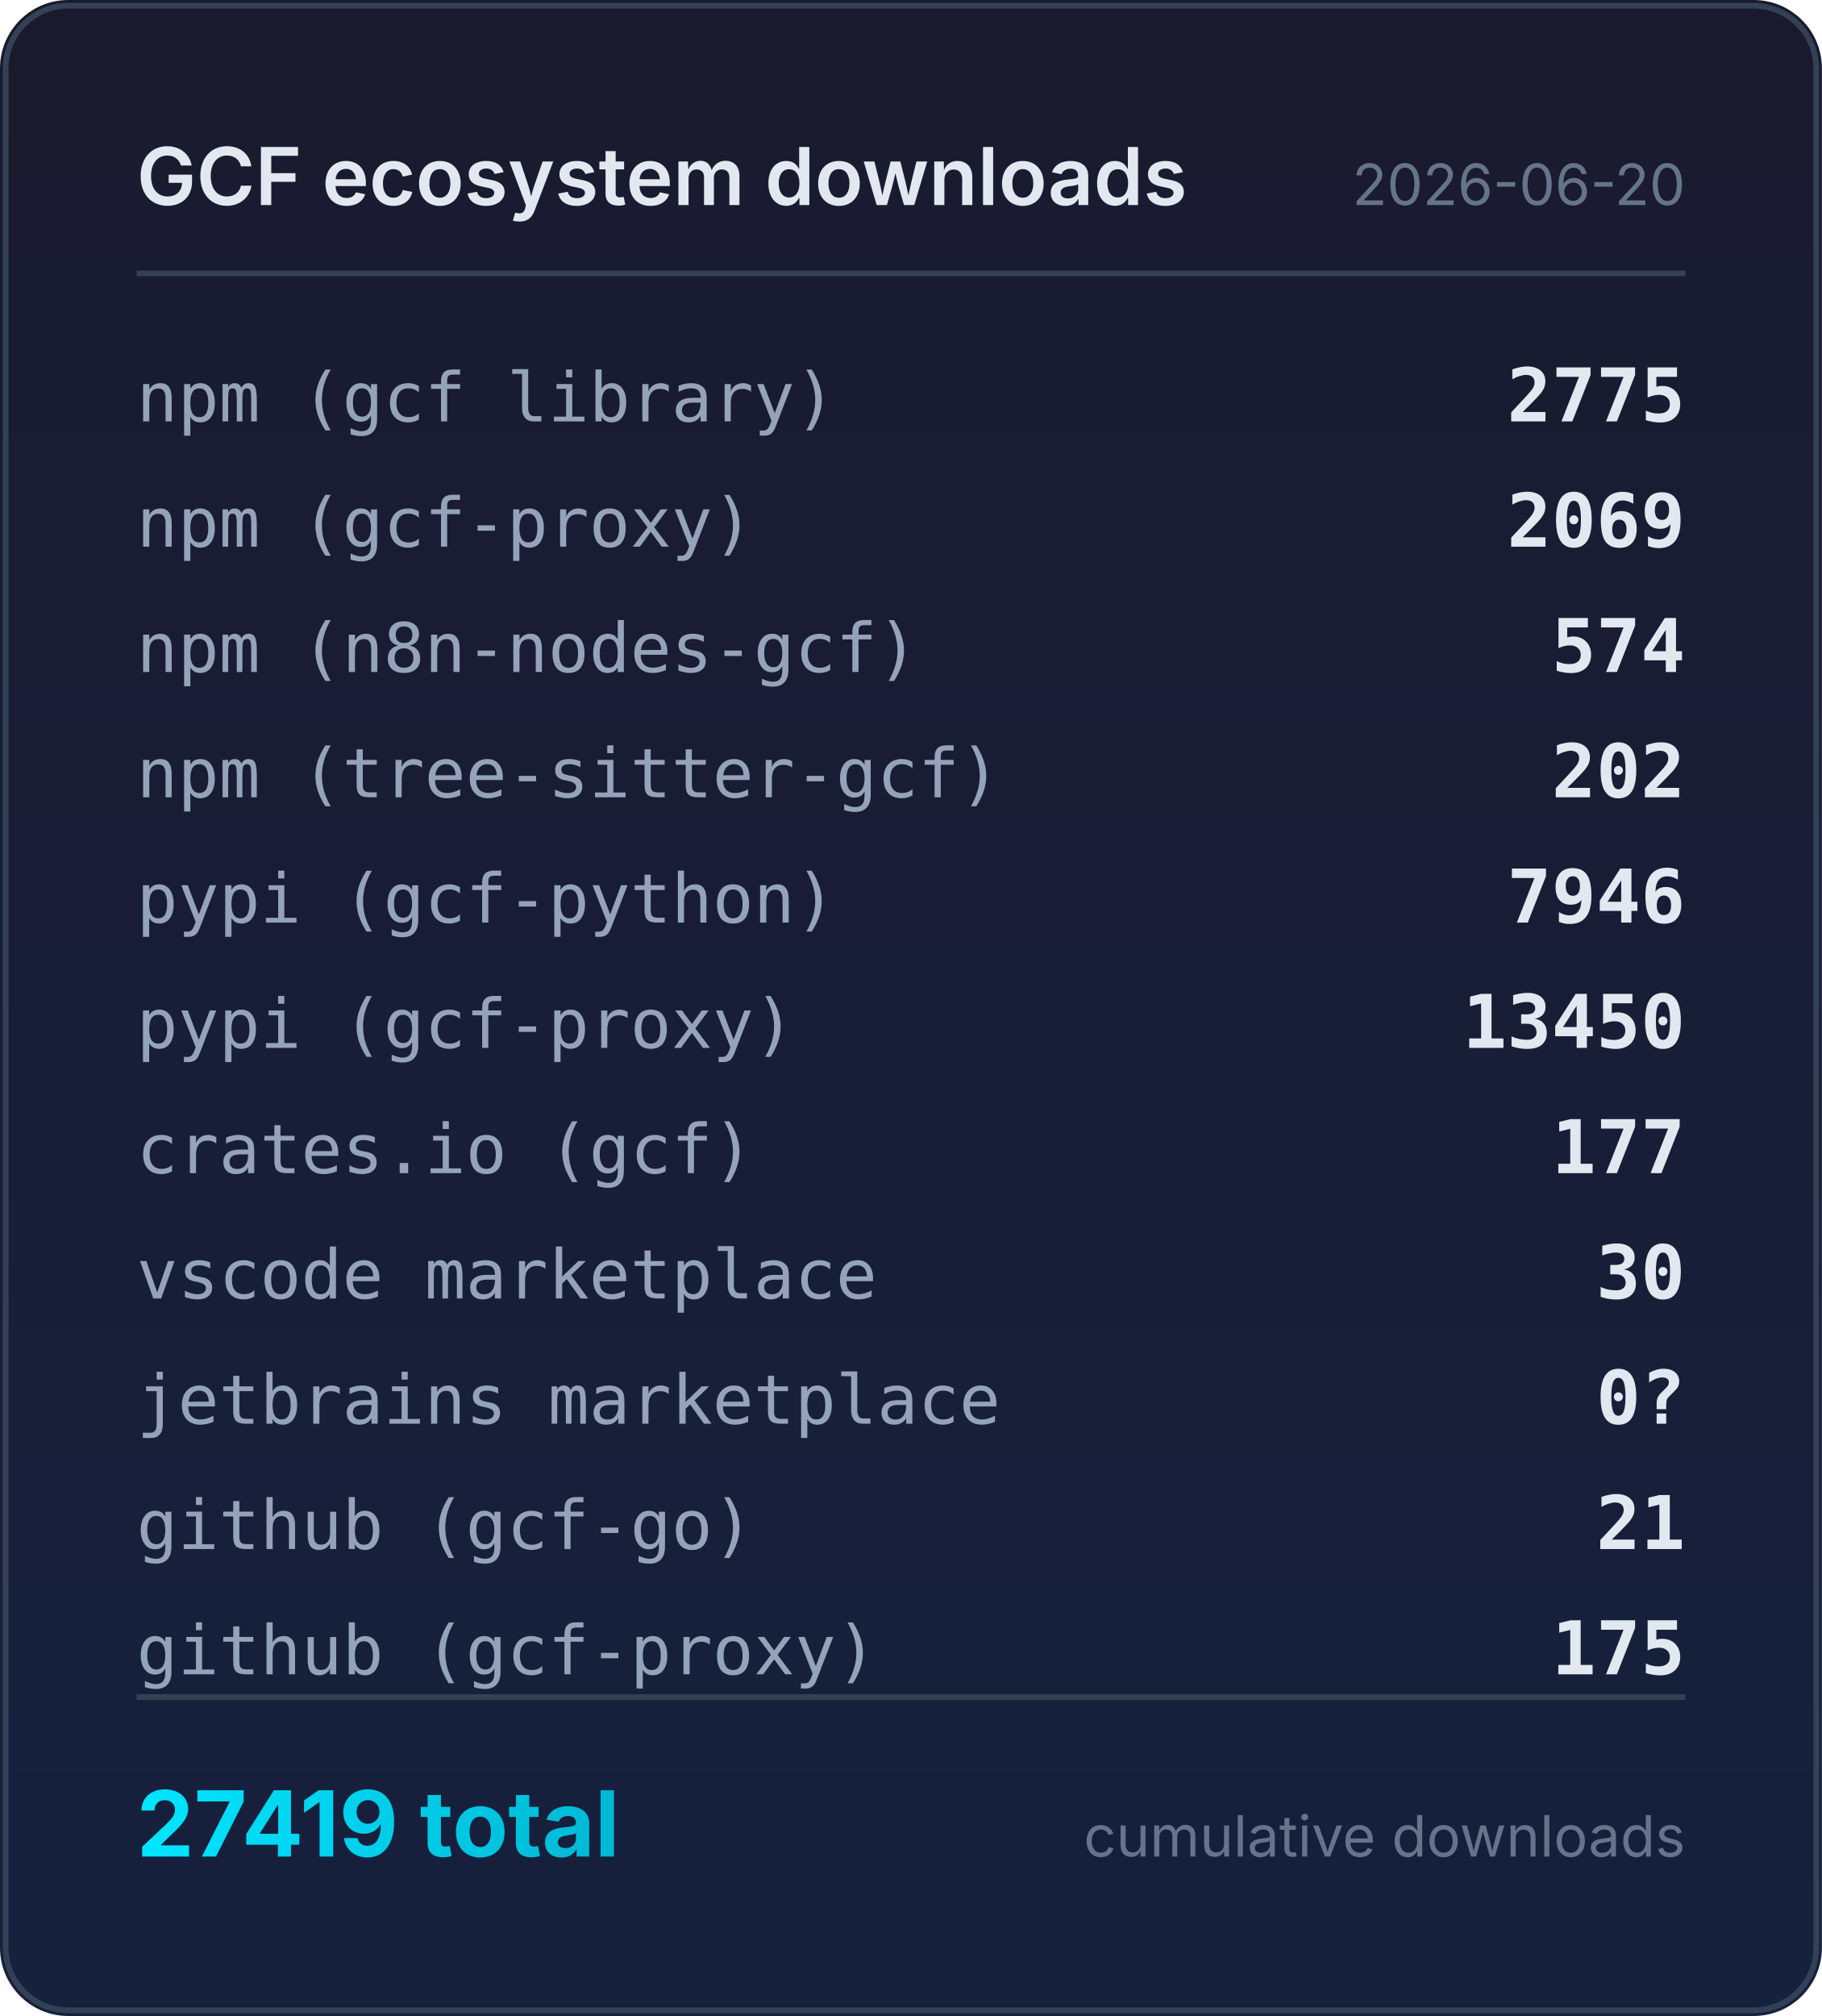
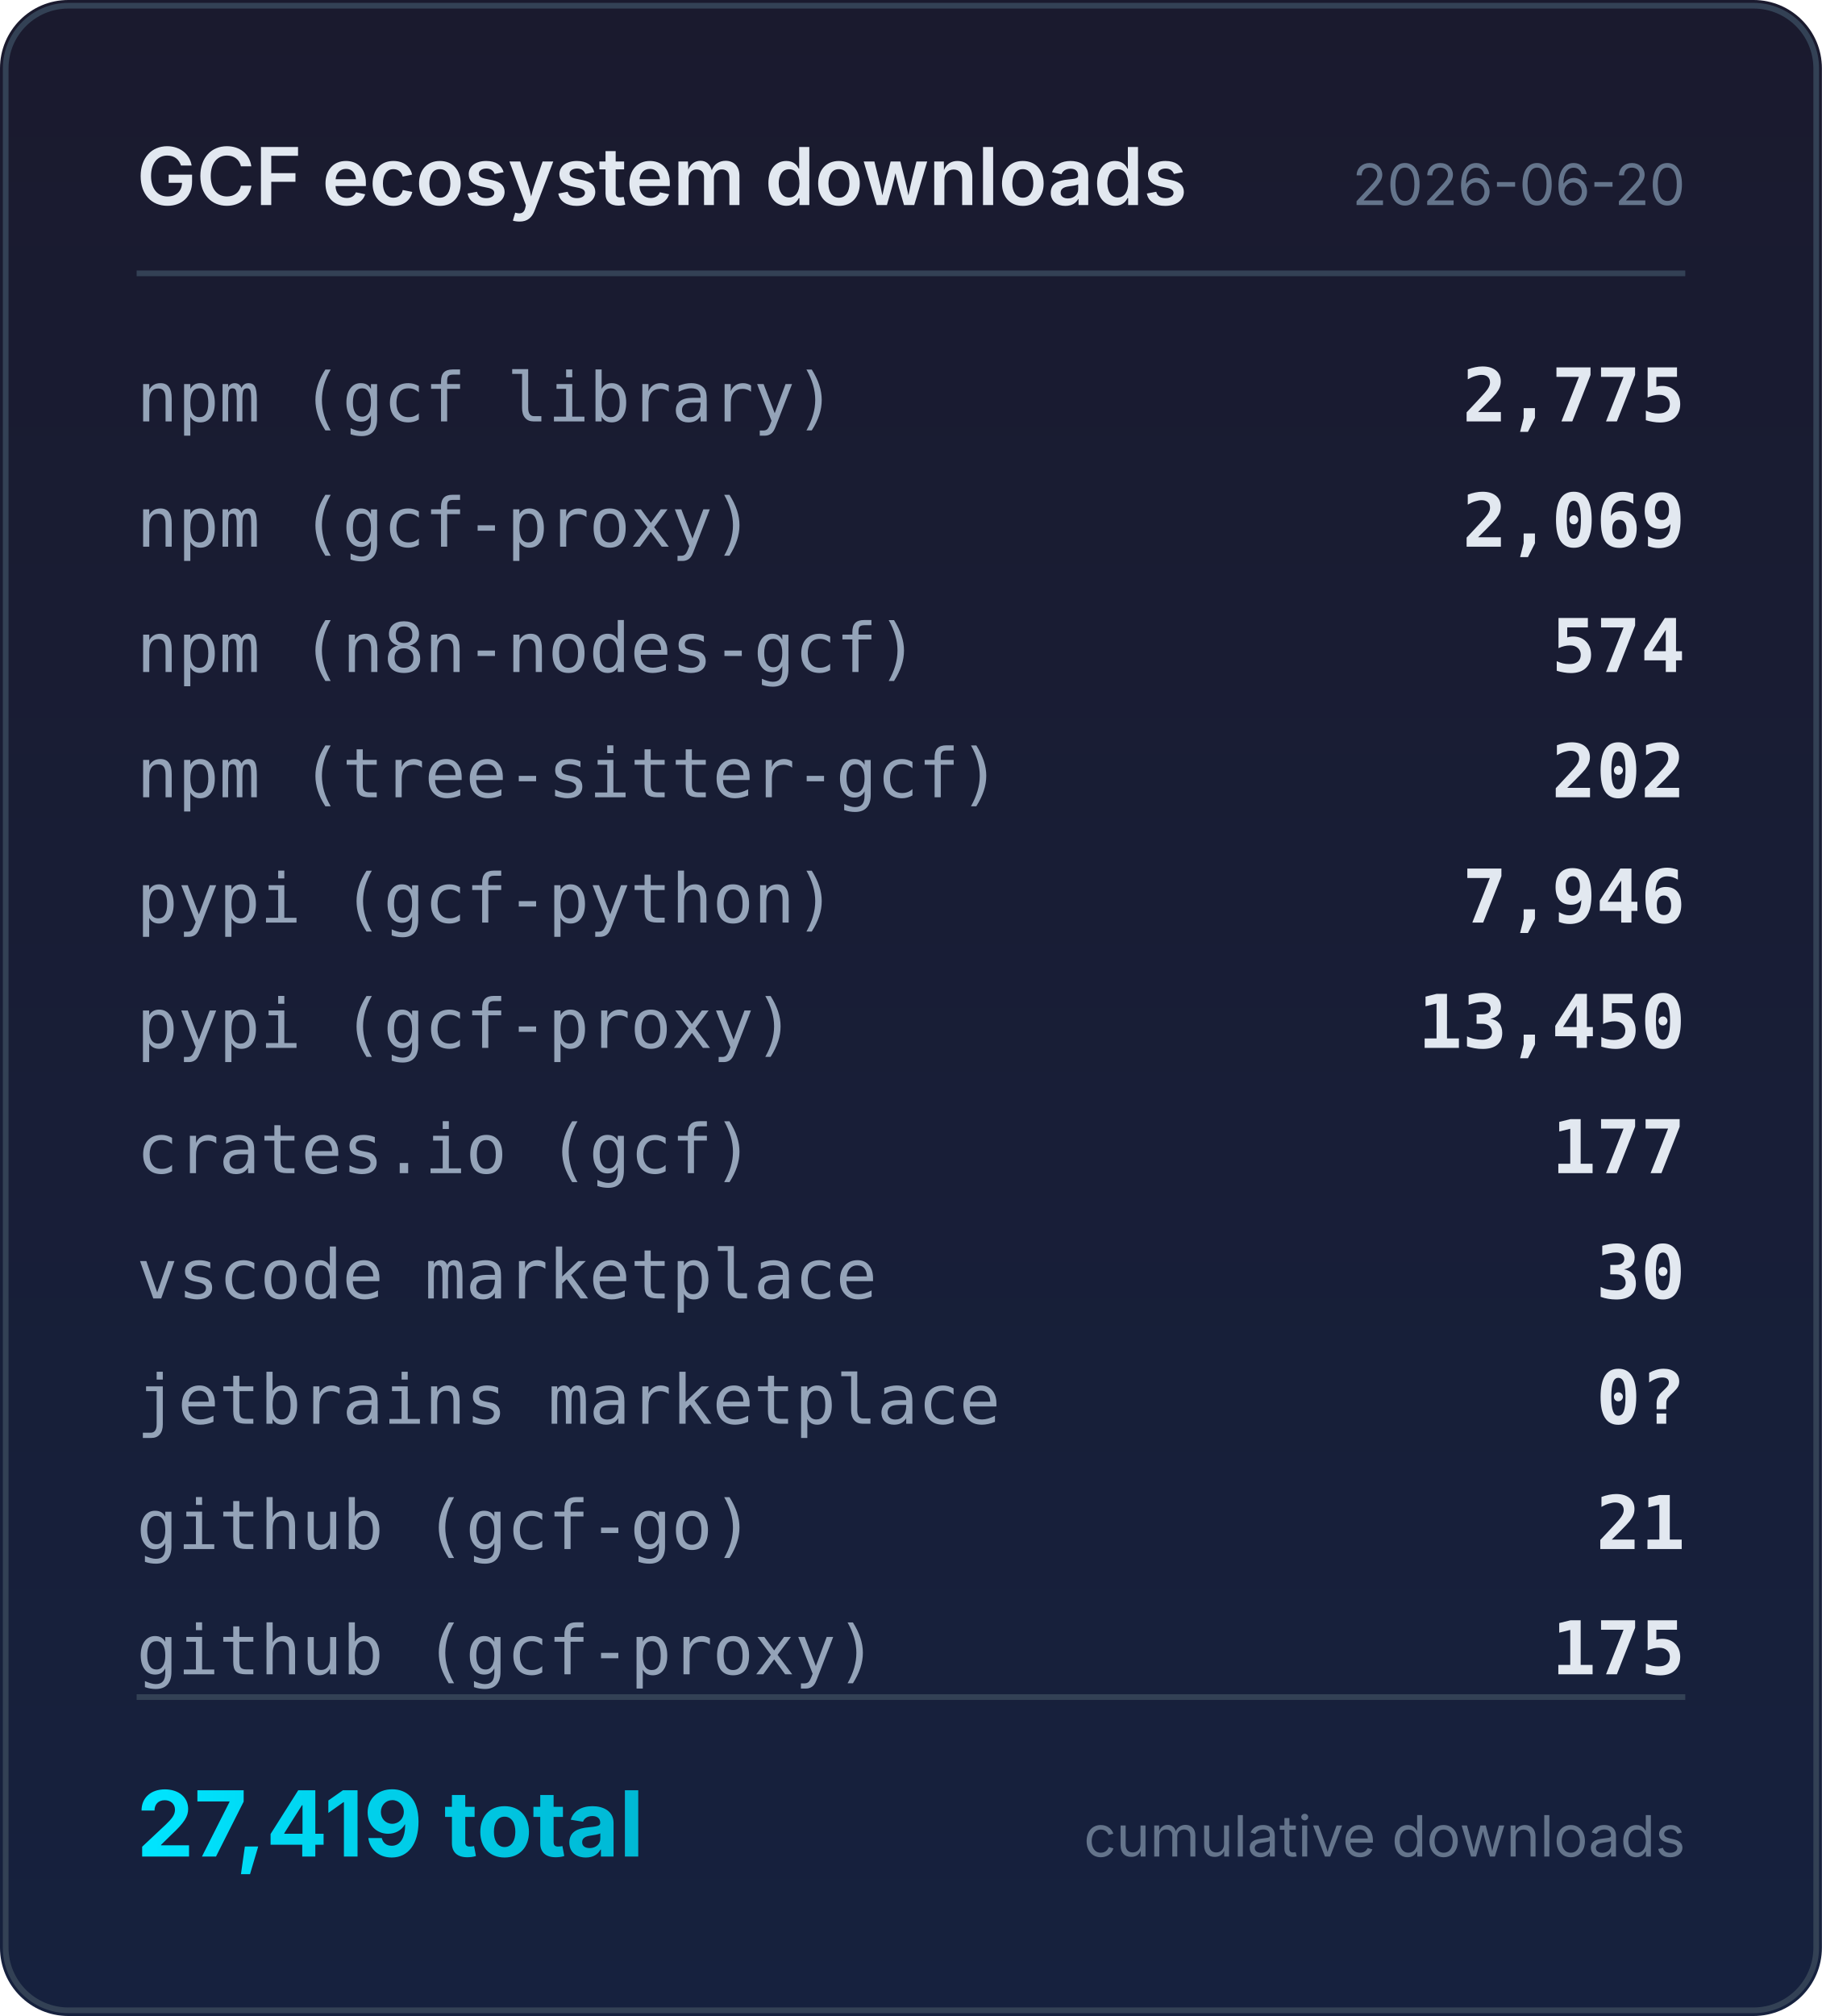
<svg xmlns="http://www.w3.org/2000/svg" width="320" height="354" viewBox="0 0 320 354">
  <defs>
    <linearGradient id="bg" x1="0" y1="0" x2="0" y2="1">
      <stop offset="0%" stop-color="#1a1a2e" />
      <stop offset="100%" stop-color="#16213e" />
    </linearGradient>
    <linearGradient id="accent" x1="0" y1="0" x2="1" y2="0">
      <stop offset="0%" stop-color="#00e5ff" />
      <stop offset="100%" stop-color="#00b8d4" />
    </linearGradient>
  </defs>
  <rect width="320" height="354" rx="12" fill="url(#bg)" />
  <rect x="1" y="1" width="318" height="352" rx="11" fill="none" stroke="#334155" stroke-width="1" />
  <text x="24" y="36" fill="#e2e8f0" font-family="system-ui,-apple-system,sans-serif" font-size="14" font-weight="600">GCF ecosystem downloads</text>
  <text x="296" y="36" fill="#64748b" font-family="system-ui,-apple-system,sans-serif" font-size="10" text-anchor="end">2026-06-20</text>
  <line x1="24" y1="48" x2="296" y2="48" stroke="#334155" stroke-width="1" />
  <text x="24" y="74" fill="#94a3b8" font-family="ui-monospace,monospace" font-size="12">npm (gcf library)</text>
-   <text x="296" y="74" fill="#e2e8f0" font-family="ui-monospace,monospace" font-size="13" font-weight="600" text-anchor="end">2775</text>
+   <text x="296" y="74" fill="#e2e8f0" font-family="ui-monospace,monospace" font-size="13" font-weight="600" text-anchor="end">2,775</text>
  <text x="24" y="96" fill="#94a3b8" font-family="ui-monospace,monospace" font-size="12">npm (gcf-proxy)</text>
-   <text x="296" y="96" fill="#e2e8f0" font-family="ui-monospace,monospace" font-size="13" font-weight="600" text-anchor="end">2069</text>
+   <text x="296" y="96" fill="#e2e8f0" font-family="ui-monospace,monospace" font-size="13" font-weight="600" text-anchor="end">2,069</text>
  <text x="24" y="118" fill="#94a3b8" font-family="ui-monospace,monospace" font-size="12">npm (n8n-nodes-gcf)</text>
  <text x="296" y="118" fill="#e2e8f0" font-family="ui-monospace,monospace" font-size="13" font-weight="600" text-anchor="end">574</text>
  <text x="24" y="140" fill="#94a3b8" font-family="ui-monospace,monospace" font-size="12">npm (tree-sitter-gcf)</text>
  <text x="296" y="140" fill="#e2e8f0" font-family="ui-monospace,monospace" font-size="13" font-weight="600" text-anchor="end">202</text>
  <text x="24" y="162" fill="#94a3b8" font-family="ui-monospace,monospace" font-size="12">pypi (gcf-python)</text>
-   <text x="296" y="162" fill="#e2e8f0" font-family="ui-monospace,monospace" font-size="13" font-weight="600" text-anchor="end">7946</text>
+   <text x="296" y="162" fill="#e2e8f0" font-family="ui-monospace,monospace" font-size="13" font-weight="600" text-anchor="end">7,946</text>
  <text x="24" y="184" fill="#94a3b8" font-family="ui-monospace,monospace" font-size="12">pypi (gcf-proxy)</text>
-   <text x="296" y="184" fill="#e2e8f0" font-family="ui-monospace,monospace" font-size="13" font-weight="600" text-anchor="end">13450</text>
+   <text x="296" y="184" fill="#e2e8f0" font-family="ui-monospace,monospace" font-size="13" font-weight="600" text-anchor="end">13,450</text>
  <text x="24" y="206" fill="#94a3b8" font-family="ui-monospace,monospace" font-size="12">crates.io (gcf)</text>
  <text x="296" y="206" fill="#e2e8f0" font-family="ui-monospace,monospace" font-size="13" font-weight="600" text-anchor="end">177</text>
  <text x="24" y="228" fill="#94a3b8" font-family="ui-monospace,monospace" font-size="12">vscode marketplace</text>
  <text x="296" y="228" fill="#e2e8f0" font-family="ui-monospace,monospace" font-size="13" font-weight="600" text-anchor="end">30</text>
  <text x="24" y="250" fill="#94a3b8" font-family="ui-monospace,monospace" font-size="12">jetbrains marketplace</text>
  <text x="296" y="250" fill="#e2e8f0" font-family="ui-monospace,monospace" font-size="13" font-weight="600" text-anchor="end">0?</text>
  <text x="24" y="272" fill="#94a3b8" font-family="ui-monospace,monospace" font-size="12">github (gcf-go)</text>
  <text x="296" y="272" fill="#e2e8f0" font-family="ui-monospace,monospace" font-size="13" font-weight="600" text-anchor="end">21</text>
  <text x="24" y="294" fill="#94a3b8" font-family="ui-monospace,monospace" font-size="12">github (gcf-proxy)</text>
  <text x="296" y="294" fill="#e2e8f0" font-family="ui-monospace,monospace" font-size="13" font-weight="600" text-anchor="end">175</text>
  <line x1="24" y1="298" x2="296" y2="298" stroke="#334155" stroke-width="1" />
-   <text x="24" y="326" fill="url(#accent)" font-family="system-ui,-apple-system,sans-serif" font-size="16" font-weight="700">27419 total</text>
+   <text x="24" y="326" fill="url(#accent)" font-family="system-ui,-apple-system,sans-serif" font-size="16" font-weight="700">27,419 total</text>
  <text x="296" y="326" fill="#64748b" font-family="system-ui,-apple-system,sans-serif" font-size="10" text-anchor="end">cumulative downloads</text>
</svg>
